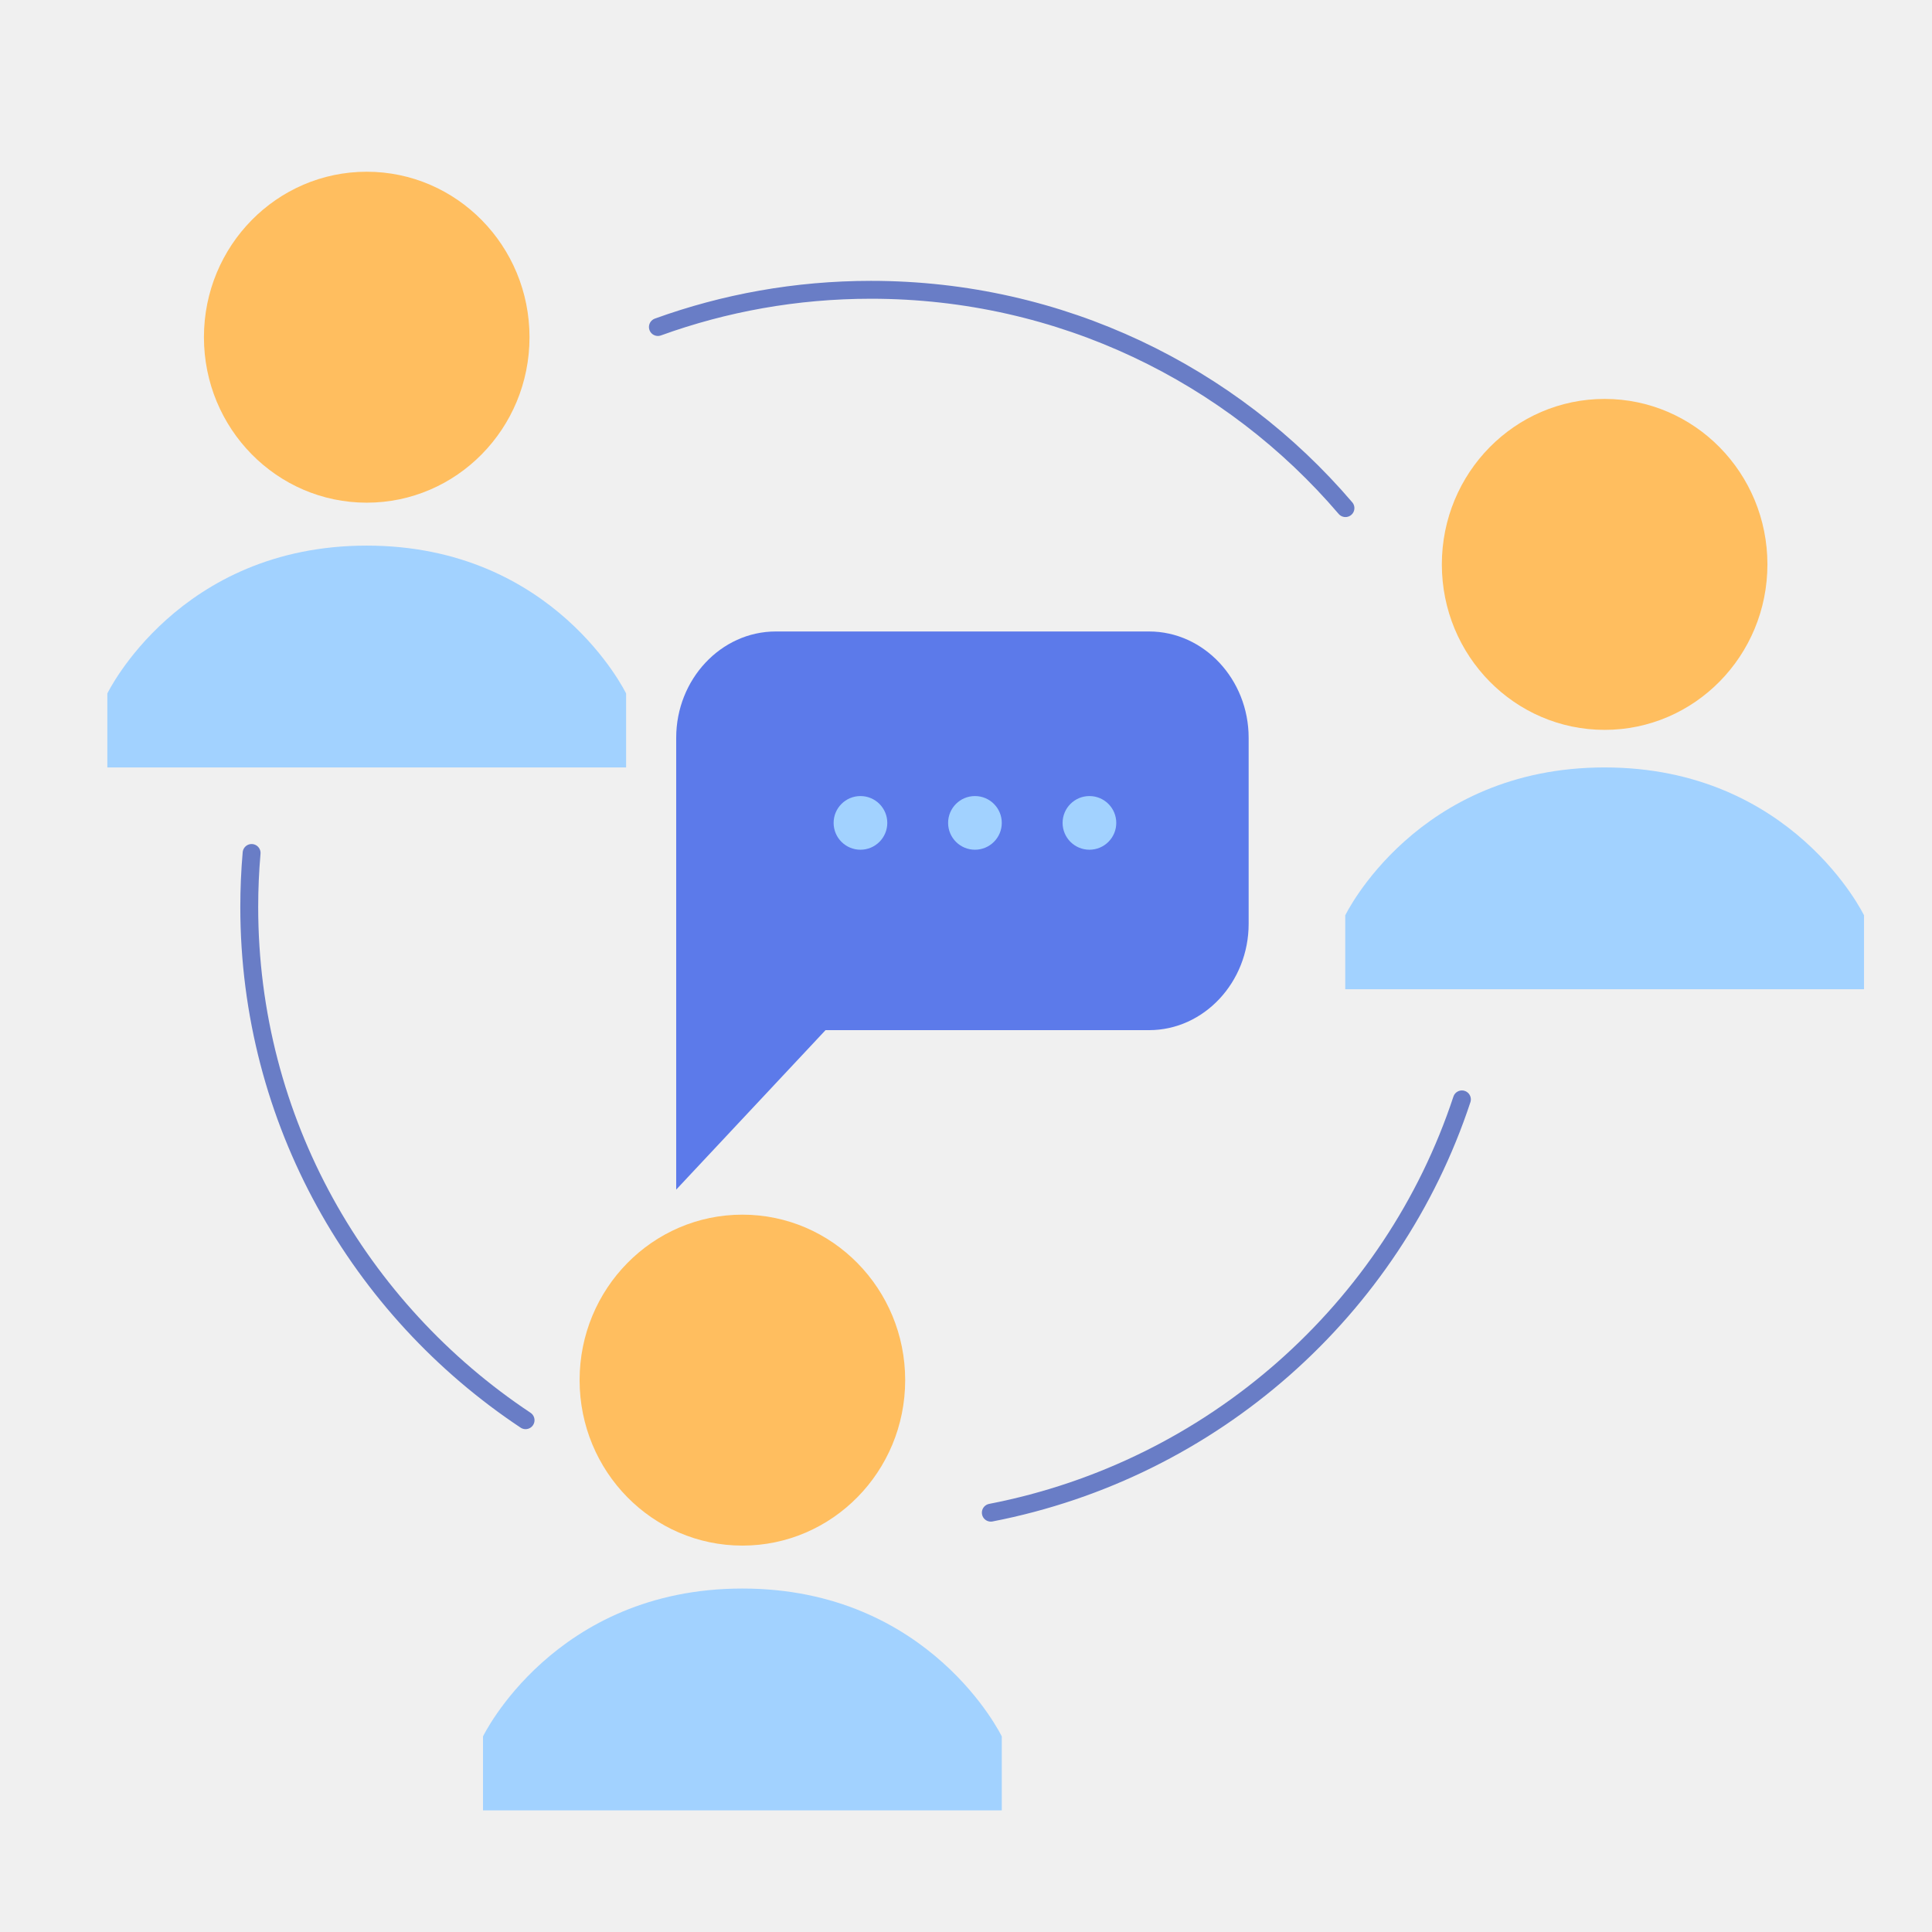
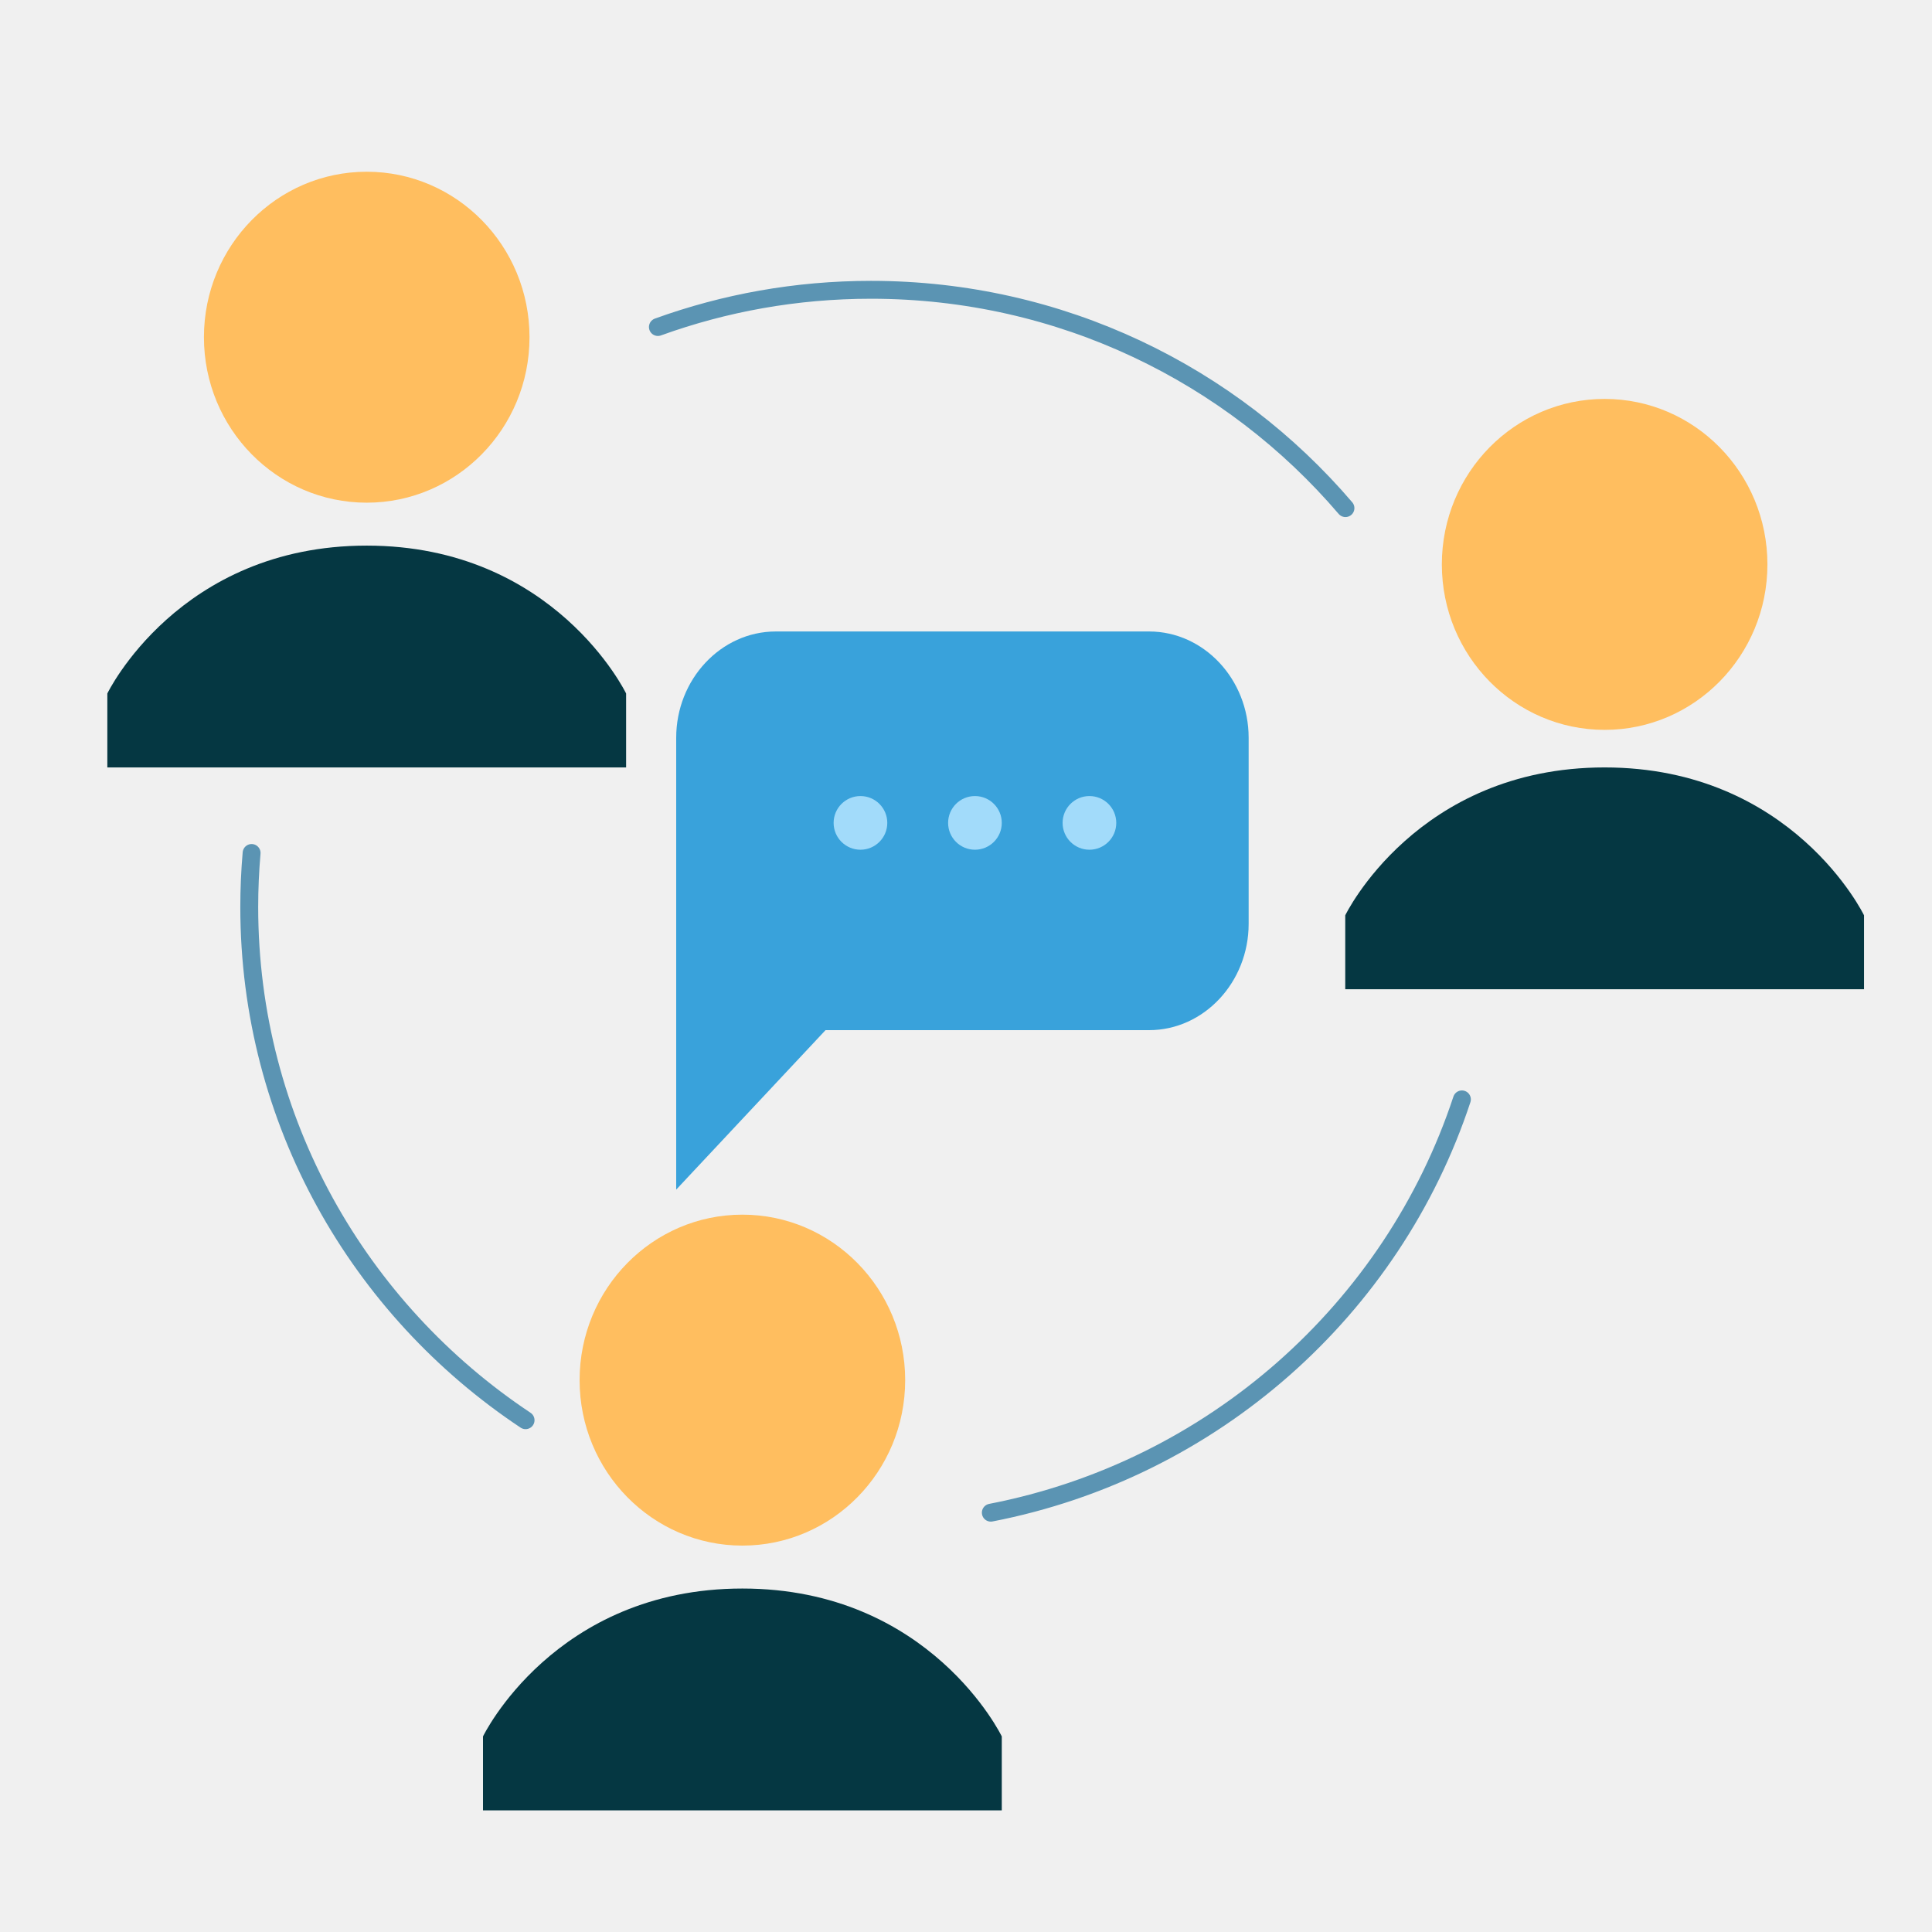
<svg xmlns="http://www.w3.org/2000/svg" width="1080" height="1080" viewBox="0 0 1080 1080" fill="none">
  <g clip-path="url(#clip0_2:2)">
-     <path d="M752.119 284.04C688.365 209.385 593.196 162 486.889 162C445.031 162 404.926 169.35 367.768 182.805" stroke="#697DC6" stroke-width="10" stroke-miterlimit="10" stroke-linecap="round" stroke-linejoin="round" />
-     <path d="M553.876 845.595C677.984 821.535 778.458 731.94 817.218 614.565" stroke="#697DC6" stroke-width="10" stroke-miterlimit="10" stroke-linecap="round" stroke-linejoin="round" />
-     <path d="M140.648 476.82C139.771 486.856 139.333 496.926 139.333 507C139.333 626.61 200.654 732 293.799 793.905" stroke="#697DC6" stroke-width="10" stroke-miterlimit="10" stroke-linecap="round" stroke-linejoin="round" />
+     <path d="M752.119 284.04C688.365 209.385 593.196 162 486.889 162C445.031 162 404.926 169.35 367.768 182.805" stroke="#5B94B3" stroke-width="10" stroke-miterlimit="10" stroke-linecap="round" stroke-linejoin="round" />
+     <path d="M553.876 845.595C677.984 821.535 778.458 731.94 817.218 614.565" stroke="#5B94B3" stroke-width="10" stroke-miterlimit="10" stroke-linecap="round" stroke-linejoin="round" />
+     <path d="M140.648 476.82C139.771 486.856 139.333 496.926 139.333 507C139.333 626.61 200.654 732 293.799 793.905" stroke="#5B94B3" stroke-width="10" stroke-miterlimit="10" stroke-linecap="round" stroke-linejoin="round" />
    <path d="M415 864C465.258 864 506 822.586 506 771.5C506 720.414 465.258 679 415 679C364.742 679 324 720.414 324 771.5C324 822.586 364.742 864 415 864Z" fill="#FFBE5F" />
-     <path d="M560 970.667C560 970.667 520.125 888 415 888C309.875 888 270 970.667 270 970.667V1012H560V970.667Z" fill="#A2D2FF" />
+     <path d="M560 970.667C560 970.667 520.125 888 415 888C309.875 888 270 970.667 270 970.667V1012H560V970.667Z" fill="#053742" />
    <path d="M897 408C947.258 408 988 366.586 988 315.5C988 264.414 947.258 223 897 223C846.742 223 806 264.414 806 315.5C806 366.586 846.742 408 897 408Z" fill="#FFBE5F" />
-     <path d="M1042 511.667C1042 511.667 1002.13 429 897 429C791.875 429 752 511.667 752 511.667V553H1042V511.667Z" fill="#A2D2FF" />
+     <path d="M1042 511.667C1042 511.667 1002.12 429 897 429C791.875 429 752 511.667 752 511.667V553H1042V511.667Z" fill="#053742" />
    <path d="M205 281C255.258 281 296 239.586 296 188.5C296 137.414 255.258 96 205 96C154.742 96 114 137.414 114 188.5C114 239.586 154.742 281 205 281Z" fill="#FFBE5F" />
-     <path d="M350 387.667C350 387.667 310.125 305 205 305C99.875 305 60 387.667 60 387.667V429H350V387.667Z" fill="#A2D2FF" />
-     <path d="M642.348 575.857H461.478L378 665V412.429C378 379.743 403.043 353 433.652 353H642.348C672.957 353 698 379.743 698 412.429V516.429C698 549.114 672.957 575.857 642.348 575.857Z" fill="#5C7AEA" />
-     <circle cx="481" cy="460" r="15" fill="#A2D2FF" />
-     <circle cx="609" cy="460" r="15" fill="#A2D2FF" />
-     <circle cx="545" cy="460" r="15" fill="#A2D2FF" />
+     <path d="M350 387.667C350 387.667 310.125 305 205 305C99.875 305 60 387.667 60 387.667V429H350V387.667Z" fill="#053742" />
+     <path d="M642.348 575.857H461.478L378 665V412.429C378 379.743 403.043 353 433.652 353H642.348C672.957 353 698 379.743 698 412.429V516.429C698 549.114 672.957 575.857 642.348 575.857Z" fill="#39A2DB" />
+     <circle cx="481" cy="460" r="15" fill="#A2DBFA" />
+     <circle cx="609" cy="460" r="15" fill="#A2DBFA" />
+     <circle cx="545" cy="460" r="15" fill="#A2DBFA" />
  </g>
  <defs>
    <clipPath id="clip0_2:2">
      <rect width="1080" height="1080" fill="white" />
    </clipPath>
  </defs>
</svg>
